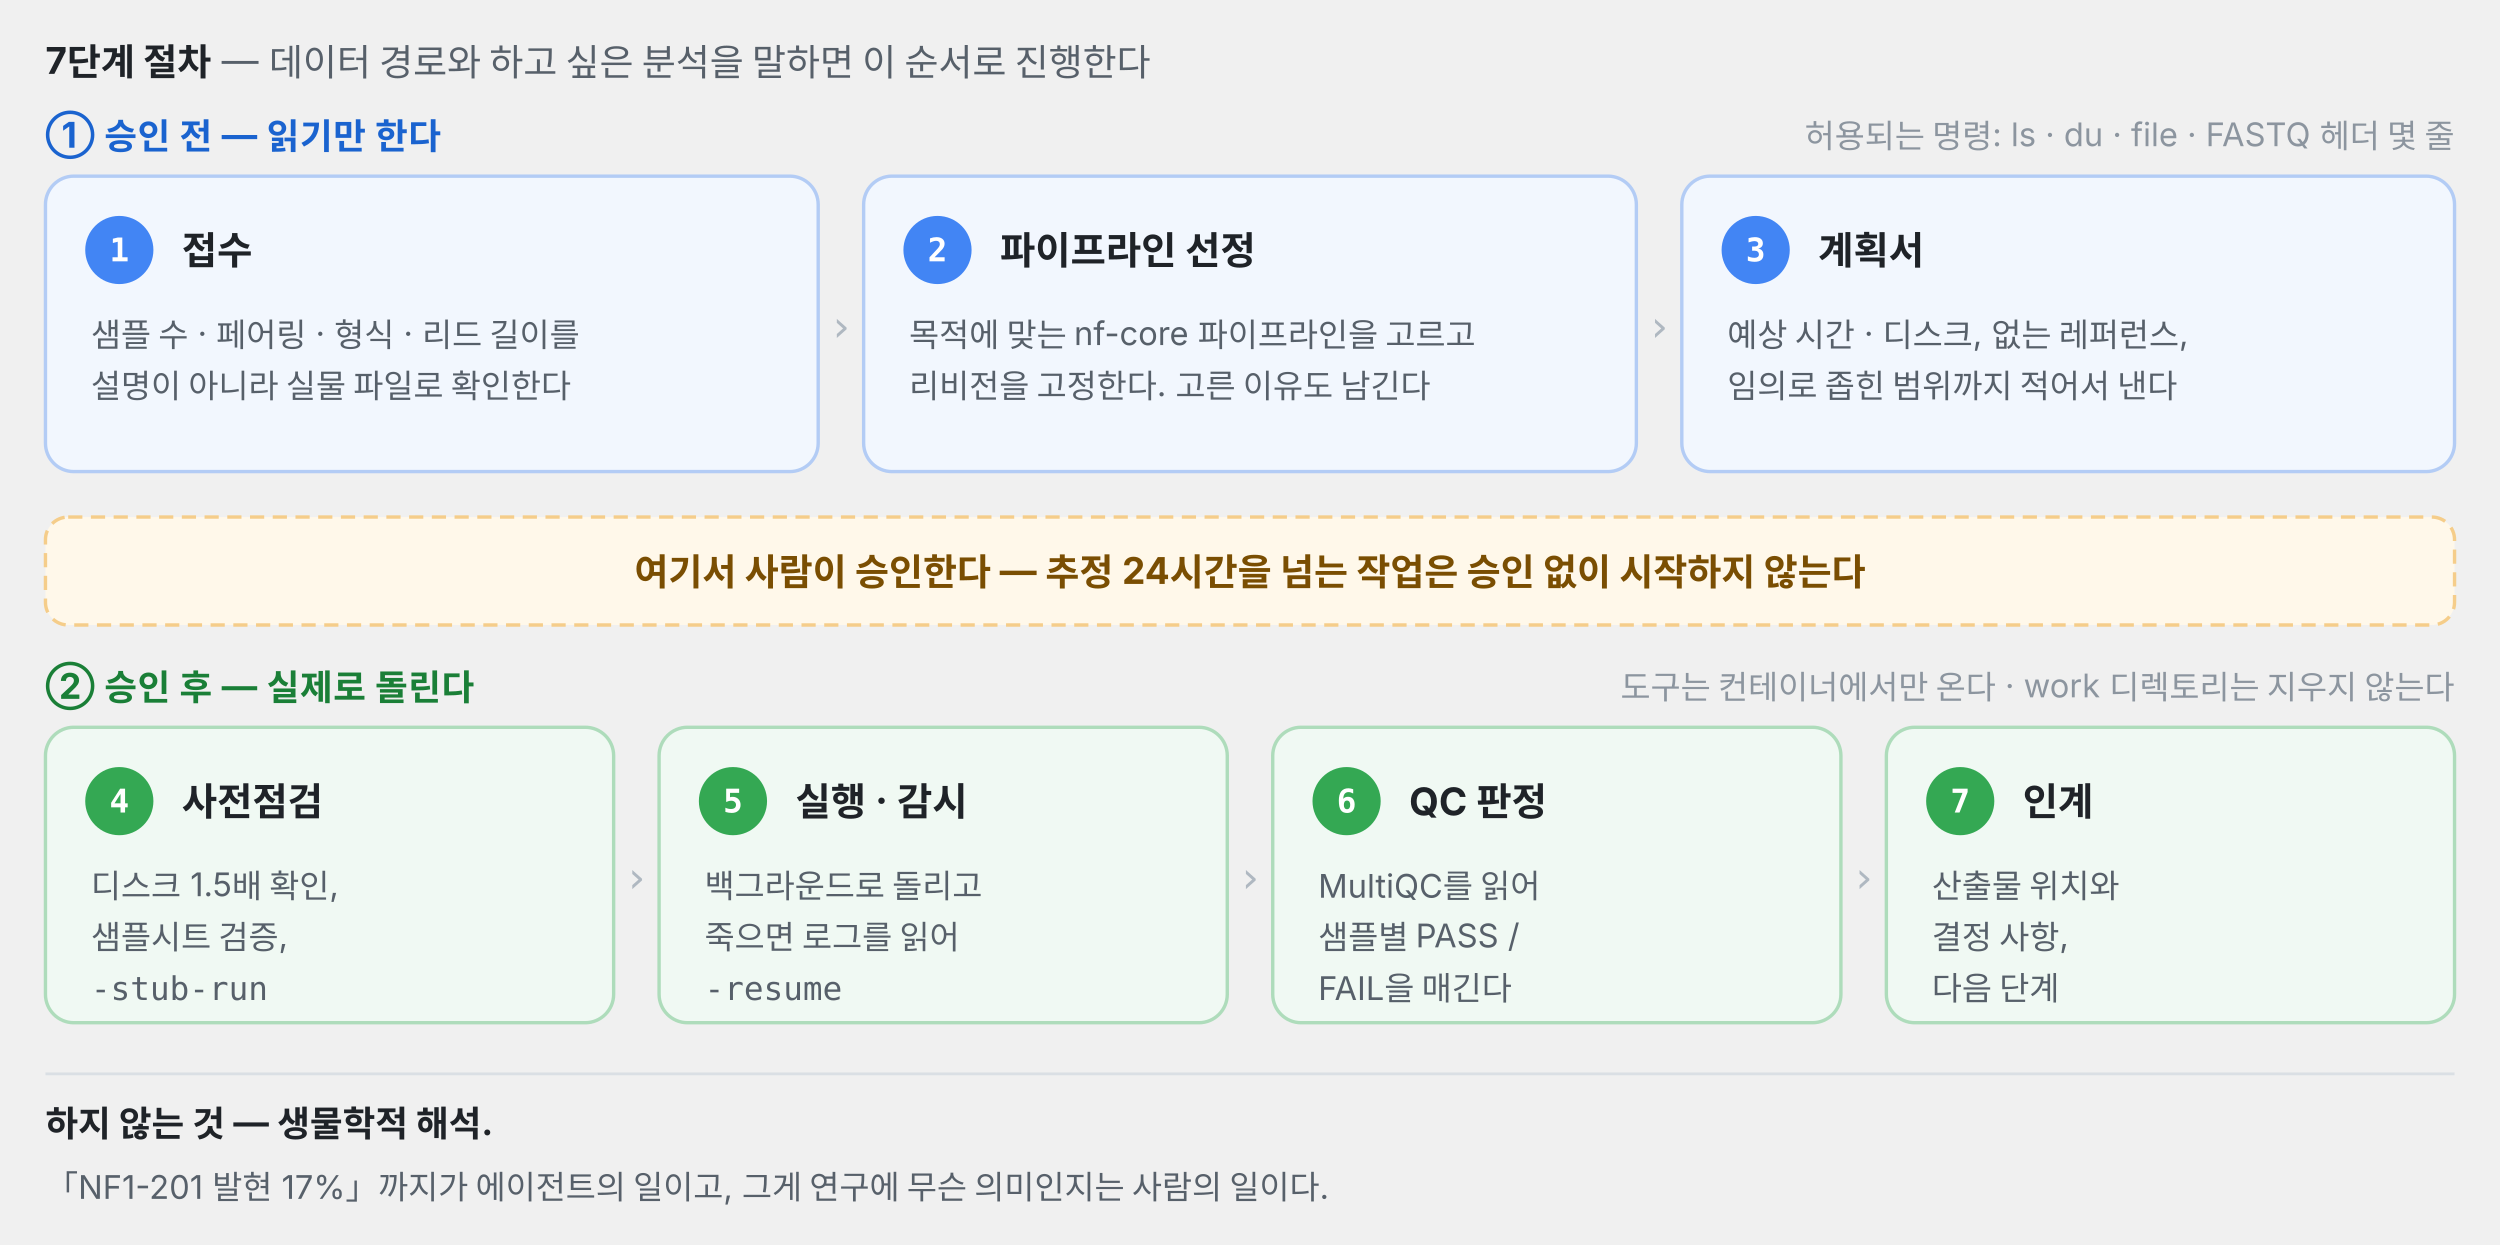
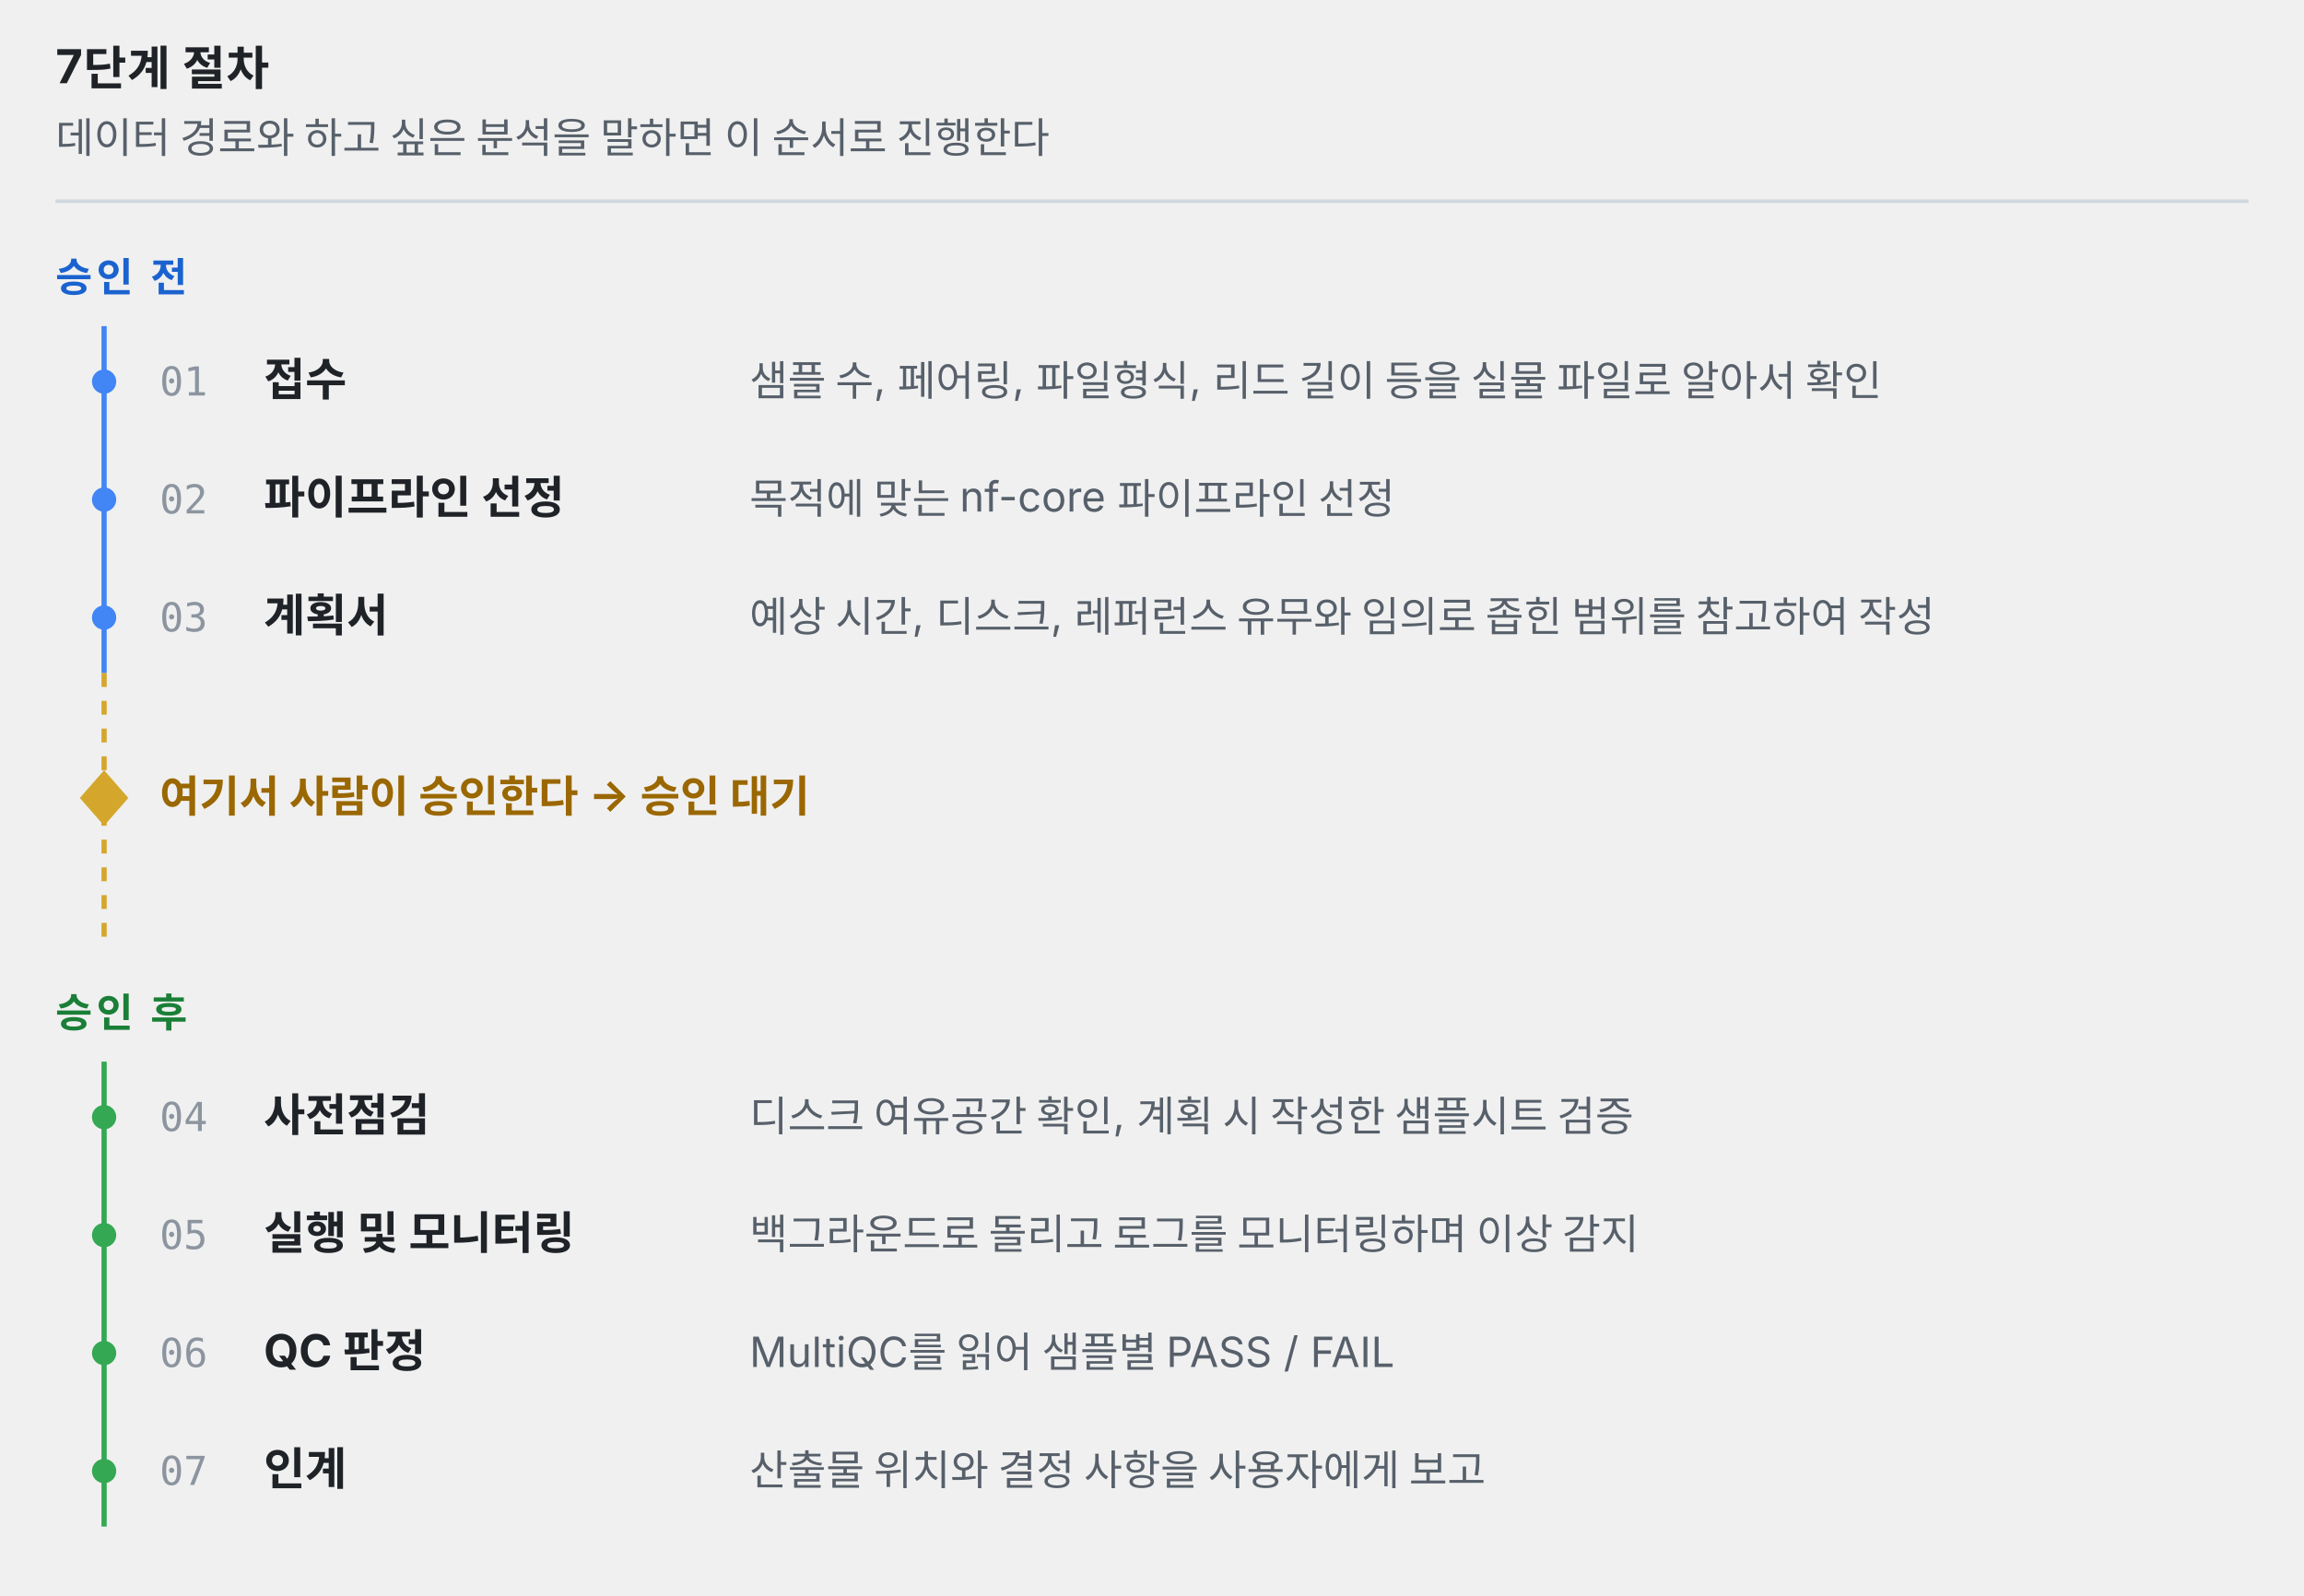
- <svg xmlns="http://www.w3.org/2000/svg" viewBox="0 0 880 438" width="880" height="438" role="img" aria-label="bioinfo-agent 7단계 절차: 승인 전에는 읽기만 하고, 승인 후에 실행한다">
+ <svg xmlns="http://www.w3.org/2000/svg" viewBox="0 0 664 460" width="664" height="460" role="img" aria-label="7단계 절차. 승인 전에 접수, 파이프라인 선정, 계획서. 사람이 승인한 뒤 사전점검, 실행 및 모니터링, QC 판정, 인계.">
  <defs>
    <style>
      .sans { font-family: -apple-system, BlinkMacSystemFont, "Segoe UI", "Apple SD Gothic Neo",
                           "Malgun Gothic", "Noto Sans KR", sans-serif; }
      .mono { font-family: ui-monospace, "SF Mono", "JetBrains Mono", Menlo, Consolas,
                           "Malgun Gothic", monospace; }

-       .head    { font-size: 13px; fill: #57606a; }
-       .head-b  { font-weight: 700; fill: #1f2328; }
-       .band    { font-size: 12.5px; font-weight: 700; letter-spacing: .2px; }
-       .band-b  { fill: #1a63cf; }
-       .band-g  { fill: #1a7f37; }
-       .hint    { font-size: 11.5px; fill: #8c959f; }
-       .title   { font-size: 13.5px; font-weight: 700; fill: #1f2328; }
-       .desc    { font-size: 11.5px; fill: #57606a; }
-       .badge   { font-size: 11.5px; font-weight: 700; fill: #ffffff; }
-       .gate    { font-size: 13px; font-weight: 700; fill: #7a4e02; }
-       .foot-h  { font-size: 12.5px; font-weight: 700; fill: #1f2328; }
-       .foot    { font-size: 11.5px; fill: #57606a; }
-       .chev    { font-size: 15px; fill: #afb8c1; }
+       .h1    { font-size: 13.5px; font-weight: 700; fill: #1f2328; letter-spacing: .2px; }
+       .h2    { font-size: 12px;   fill: #57606a; }
+       .phase { font-size: 11.5px; font-weight: 700; letter-spacing: 1.2px; }
+       .p-b   { fill: #1a63cf; }
+       .p-g   { fill: #1a7f37; }
+       .num   { font-size: 11.5px; fill: #8c959f; }
+       .step  { font-size: 13px; font-weight: 700; fill: #1f2328; }
+       .body  { font-size: 12px; fill: #57606a; }
+       .gate  { font-size: 12.5px; font-weight: 700; fill: #9a6700; }

-       .card-b  { fill: #f2f7fe; stroke: #b3ccf5; }
-       .card-g  { fill: #f0f9f3; stroke: #aedcbb; }
-       .card-a  { fill: #fff8ea; stroke: #f5cd8a; }
+       .rule    { stroke: #d0d7de; }
+       .spine-b { stroke: #4285f4; }
+       .spine-g { stroke: #34a853; }
+       .spine-a { stroke: #d4a72c; }
+       .dot-b   { fill: #4285f4; }
+       .dot-g   { fill: #34a853; }
+       .dia     { fill: #d4a72c; }

      @media (prefers-color-scheme: dark) {
-         .head   { fill: #8b949e; }
-         .head-b { fill: #e6edf3; }
-         .band-b { fill: #6ea8fa; }
-         .band-g { fill: #56d364; }
-         .hint   { fill: #6e7681; }
-         .title  { fill: #e6edf3; }
-         .desc   { fill: #9aa4ae; }
-         .gate   { fill: #e3b341; }
-         .foot-h { fill: #e6edf3; }
-         .foot   { fill: #9aa4ae; }
-         .chev   { fill: #484f58; }
+         .h1   { fill: #e6edf3; }
+         .h2   { fill: #8b949e; }
+         .p-b  { fill: #6ea8fa; }
+         .p-g  { fill: #56d364; }
+         .num  { fill: #6e7681; }
+         .step { fill: #e6edf3; }
+         .body { fill: #9aa4ae; }
+         .gate { fill: #e3b341; }

-         .card-b { fill: #0e1a2b; stroke: #1f3f6b; }
-         .card-g { fill: #0c1d13; stroke: #1f4a2c; }
-         .card-a { fill: #1f1707; stroke: #5c4310; }
+         .rule    { stroke: #30363d; }
+         .spine-b { stroke: #388bfd; }
+         .spine-g { stroke: #2ea043; }
+         .spine-a { stroke: #bb8009; }
+         .dot-b   { fill: #388bfd; }
+         .dot-g   { fill: #2ea043; }
+         .dia     { fill: #bb8009; }
      }
    </style>
  </defs>
-   <text class="sans head" x="16" y="26">
-     <tspan class="head-b">7단계 절차</tspan> — 데이터 경로와 하고 싶은 분석을 말하면 이 순서로 진행한다
-   </text>
-   <text class="sans band band-b" x="16" y="52">① 승인 전 — 읽기만 한다</text>
-   <text class="sans hint" x="864" y="52" text-anchor="end">허용되는 명령: ls · du · file · FASTQ 헤더 몇 줄</text>
-   <g>
-     <rect class="card-b" x="16" y="62" width="272" height="104" rx="10" stroke-width="1.2" />
-     <circle cx="42" cy="88" r="12" fill="#4285f4" />
-     <text class="mono badge" x="42" y="92" text-anchor="middle">1</text>
-     <text class="sans title" x="64" y="93">접수</text>
-     <text class="sans desc" x="32" y="122">샘플 수 · 페어링 · 형식 · 리드 길이를</text>
-     <text class="sans desc" x="32" y="140">설명이 아니라 실물 파일로 확인한다</text>
-   </g>
-   <text class="mono chev" x="296" y="120" text-anchor="middle">›</text>
-   <g>
-     <rect class="card-b" x="304" y="62" width="272" height="104" rx="10" stroke-width="1.2" />
-     <circle cx="330" cy="88" r="12" fill="#4285f4" />
-     <text class="mono badge" x="330" y="92" text-anchor="middle">2</text>
-     <text class="sans title" x="352" y="93">파이프라인 선정</text>
-     <text class="sans desc" x="320" y="122">목적에 맞는 nf-core 파이프라인을 고르고</text>
-     <text class="sans desc" x="320" y="140">리비전을 고정한다. 고른 이유도 남긴다</text>
-   </g>
-   <text class="mono chev" x="584" y="120" text-anchor="middle">›</text>
-   <g>
-     <rect class="card-b" x="592" y="62" width="272" height="104" rx="10" stroke-width="1.2" />
-     <circle cx="618" cy="88" r="12" fill="#4285f4" />
-     <text class="mono badge" x="618" y="92" text-anchor="middle">3</text>
-     <text class="sans title" x="640" y="93">계획서</text>
-     <text class="sans desc" x="608" y="122">예상 시간 · 디스크, 없는 레퍼런스,</text>
-     <text class="sans desc" x="608" y="140">임의로 좁힌 범위까지 적어서 낸다</text>
-   </g>
-   <rect class="card-a" x="16" y="182" width="848" height="38" rx="8" stroke-width="1.2" stroke-dasharray="5 3" />
-   <text class="sans gate" x="440" y="206" text-anchor="middle">
-     여기서 사람이 승인한다 — 추정 24시간을 넘는 작업은 승인 없이 시작하지 않는다
-   </text>
-   <text class="sans band band-g" x="16" y="246">② 승인 후 — 실제로 돌린다</text>
-   <text class="sans hint" x="864" y="246" text-anchor="end">도구는 컨테이너에서만 온다 · work 디렉토리는 지우지 않는다</text>
-   <g>
-     <rect class="card-g" x="16" y="256" width="200" height="104" rx="10" stroke-width="1.2" />
-     <circle cx="42" cy="282" r="12" fill="#34a853" />
-     <text class="mono badge" x="42" y="286" text-anchor="middle">4</text>
-     <text class="sans title" x="64" y="287">사전점검</text>
-     <text class="sans desc" x="32" y="316">디스크 1.5배 확인,</text>
-     <text class="sans desc" x="32" y="334">샘플시트 검증,</text>
-     <text class="mono desc" x="32" y="352">-stub-run</text>
-   </g>
-   <text class="mono chev" x="224" y="314" text-anchor="middle">›</text>
-   <g>
-     <rect class="card-g" x="232" y="256" width="200" height="104" rx="10" stroke-width="1.2" />
-     <circle cx="258" cy="282" r="12" fill="#34a853" />
-     <text class="mono badge" x="258" y="286" text-anchor="middle">5</text>
-     <text class="sans title" x="280" y="287">실행 · 감시</text>
-     <text class="sans desc" x="248" y="316">백그라운드로 돌리고</text>
-     <text class="sans desc" x="248" y="334">죽으면 로그를 읽어</text>
-     <text class="mono desc" x="248" y="352">-resume</text>
-   </g>
-   <text class="mono chev" x="440" y="314" text-anchor="middle">›</text>
-   <g>
-     <rect class="card-g" x="448" y="256" width="200" height="104" rx="10" stroke-width="1.2" />
-     <circle cx="474" cy="282" r="12" fill="#34a853" />
-     <text class="mono badge" x="474" y="286" text-anchor="middle">6</text>
-     <text class="sans title" x="496" y="287">QC 판정</text>
-     <text class="sans desc" x="464" y="316">MultiQC를 읽어</text>
-     <text class="sans desc" x="464" y="334">샘플별 PASS /</text>
-     <text class="sans desc" x="464" y="352">FAIL을 매긴다</text>
-   </g>
-   <text class="mono chev" x="656" y="314" text-anchor="middle">›</text>
-   <g>
-     <rect class="card-g" x="664" y="256" width="200" height="104" rx="10" stroke-width="1.2" />
-     <circle cx="690" cy="282" r="12" fill="#34a853" />
-     <text class="mono badge" x="690" y="286" text-anchor="middle">7</text>
-     <text class="sans title" x="712" y="287">인계</text>
-     <text class="sans desc" x="680" y="316">산출물 위치와</text>
-     <text class="sans desc" x="680" y="334">결정 사항,</text>
-     <text class="sans desc" x="680" y="352">다음 단계</text>
-   </g>
-   <line x1="16" y1="378" x2="864" y2="378" stroke="#d0d7de" stroke-width="1" opacity=".7" />
-   <text class="sans foot-h" x="16" y="400">하지 않는 것 — 생물학적 해석.</text>
-   <text class="sans foot" x="16" y="422">「NF1-201 발현 17%」까지가 에이전트의 일이고, 그게 연구에 무슨 의미인지는 사람의 일이다.</text>
+   <text class="sans h1" x="16" y="24">7단계 절차</text>
+   <text class="sans h2" x="16" y="44">데이터 경로와 하고 싶은 분석을 말하면 이 순서로 진행한다</text>
+   <line class="rule" x1="16" y1="58" x2="648" y2="58" stroke-width="1" />
+   <text class="mono phase p-b" x="16" y="84">승인 전</text>
+   <line class="spine-b" x1="30" y1="94" x2="30" y2="194" stroke-width="1.5" />
+   <circle class="dot-b" cx="30" cy="110" r="3.5" />
+   <text class="mono num" x="46" y="114">01</text>
+   <text class="sans step" x="76" y="114">접수</text>
+   <text class="sans body" x="216" y="114">샘플 수, 페어링, 파일형식, 리드 길이 등을 실물 파일로 알아서 확인</text>
+   <circle class="dot-b" cx="30" cy="144" r="3.5" />
+   <text class="mono num" x="46" y="148">02</text>
+   <text class="sans step" x="76" y="148">파이프라인 선정</text>
+   <text class="sans body" x="216" y="148">목적에 맞는 nf-core 파이프라인 선정</text>
+   <circle class="dot-b" cx="30" cy="178" r="3.5" />
+   <text class="mono num" x="46" y="182">03</text>
+   <text class="sans step" x="76" y="182">계획서</text>
+   <text class="sans body" x="216" y="182">예상 시간, 디스크, 레퍼런스 유무와 임의로 좁힌 범위를 참고하여 작성</text>
+   <line class="spine-a" x1="30" y1="194" x2="30" y2="272" stroke-width="1.5" stroke-dasharray="4 4" />
+   <path class="dia" d="M30 222 L37 230 L30 238 L23 230 Z" />
+   <text class="sans gate" x="46" y="234">여기서 사람이 승인한다 → 승인 대기</text>
+   <text class="mono phase p-g" x="16" y="296">승인 후</text>
+   <line class="spine-g" x1="30" y1="306" x2="30" y2="440" stroke-width="1.5" />
+   <circle class="dot-g" cx="30" cy="322" r="3.5" />
+   <text class="mono num" x="46" y="326">04</text>
+   <text class="sans step" x="76" y="326">사전점검</text>
+   <text class="sans body" x="216" y="326">디스크 여유공간 확인, 계획 시 작성한 샘플시트 검증</text>
+   <circle class="dot-g" cx="30" cy="356" r="3.5" />
+   <text class="mono num" x="46" y="360">05</text>
+   <text class="sans step" x="76" y="360">실행 및 모니터링</text>
+   <text class="sans body" x="216" y="360">백그라운드로 돌리고 로그를 모니터링하며 이상 감지</text>
+   <circle class="dot-g" cx="30" cy="390" r="3.5" />
+   <text class="mono num" x="46" y="394">06</text>
+   <text class="sans step" x="76" y="394">QC 판정</text>
+   <text class="sans body" x="216" y="394">MultiQC를 읽어 샘플별 PASS / FAIL</text>
+   <circle class="dot-g" cx="30" cy="424" r="3.5" />
+   <text class="mono num" x="46" y="428">07</text>
+   <text class="sans step" x="76" y="428">인계</text>
+   <text class="sans body" x="216" y="428">산출물 위치와 결정 사항을 사용자에게 보고</text>
</svg>
